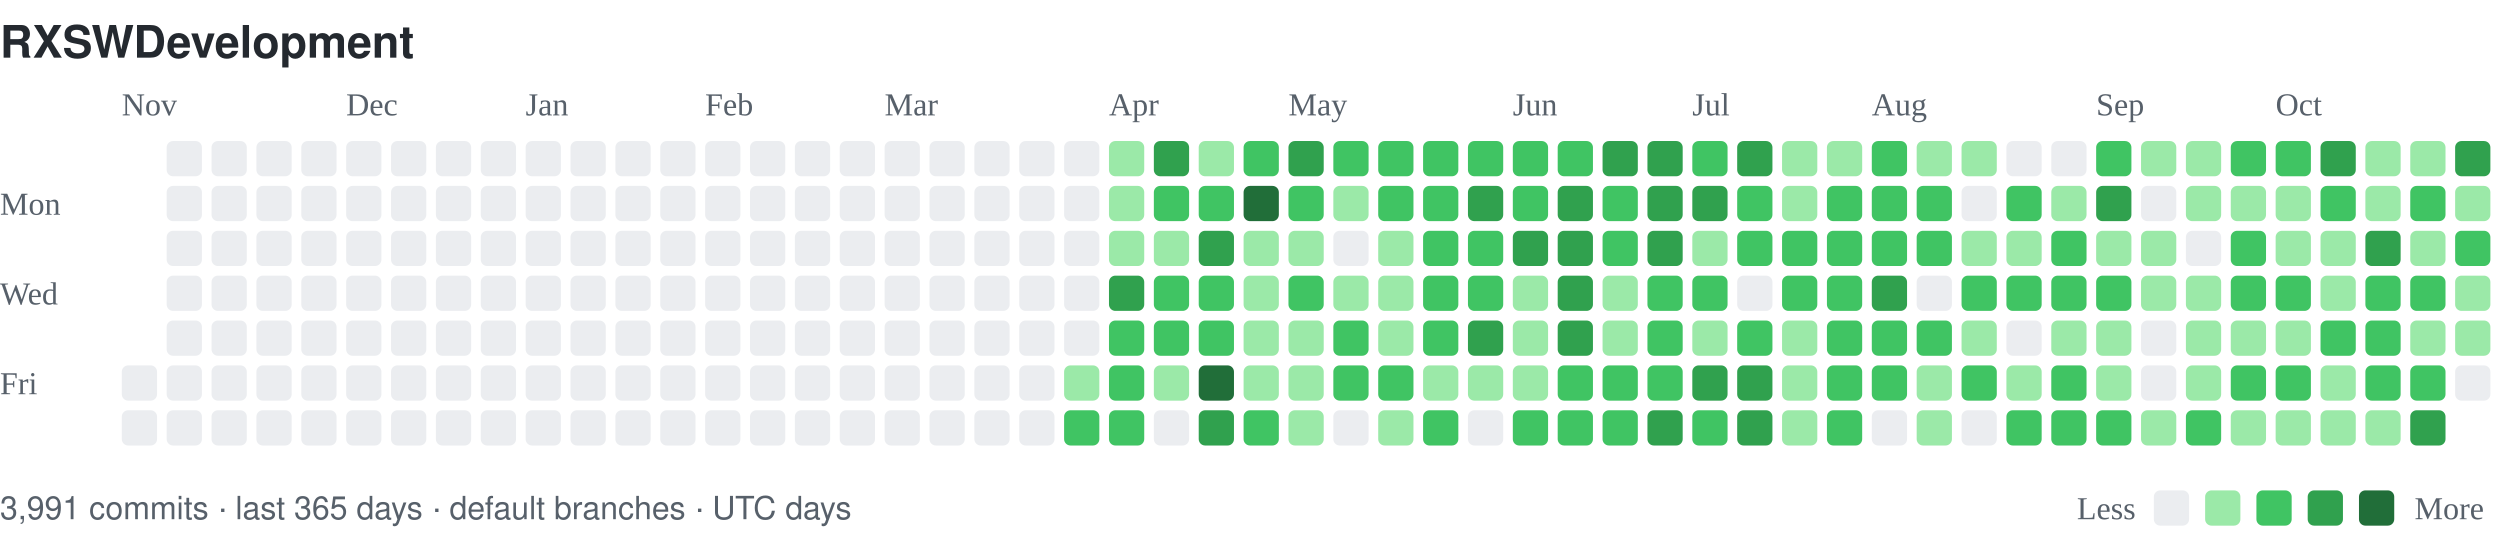
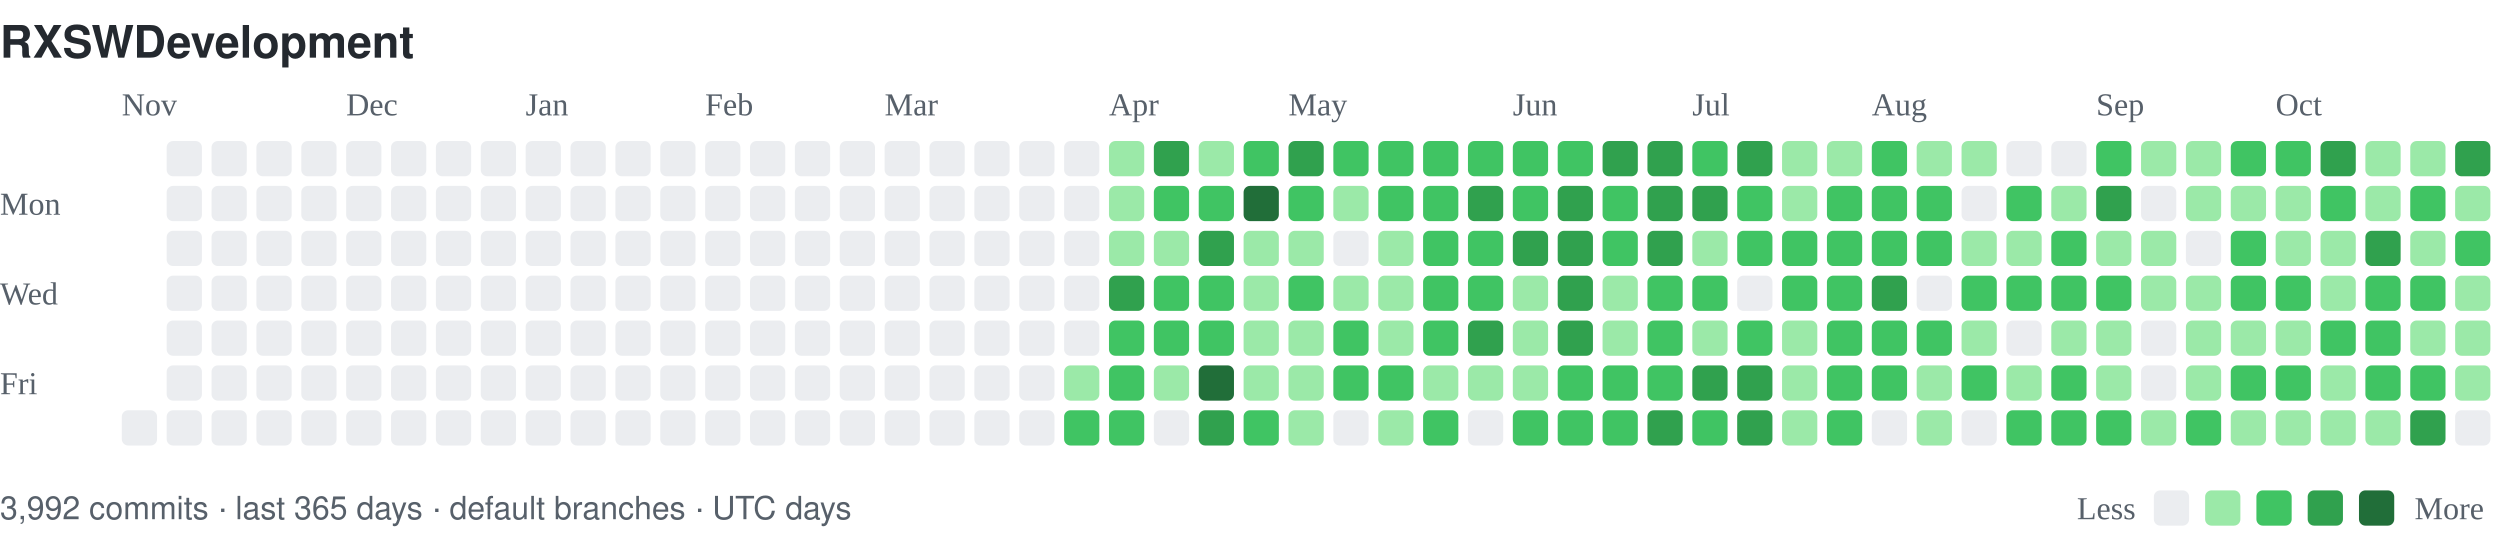
<svg xmlns="http://www.w3.org/2000/svg" width="780" height="170" viewBox="0 0 780 170" role="img">
  <text x="0" y="18" font-size="14" font-weight="600" fill="#24292f" font-family="ui-sans-serif,-apple-system,Segoe UI,Helvetica,Arial,sans-serif">RXSWDevelopment</text>
  <text x="0" y="67" font-size="10" fill="#57606a">Mon</text>
  <text x="0" y="95" font-size="10" fill="#57606a">Wed</text>
  <text x="0" y="123" font-size="10" fill="#57606a">Fri</text>
  <text x="38" y="36" font-size="10" fill="#57606a">Nov</text>
-   <rect x="38" y="114" width="11" height="11" rx="2" fill="#ebedf0" />
  <rect x="38" y="128" width="11" height="11" rx="2" fill="#ebedf0" />
  <rect x="52" y="44" width="11" height="11" rx="2" fill="#ebedf0" />
  <rect x="52" y="58" width="11" height="11" rx="2" fill="#ebedf0" />
  <rect x="52" y="72" width="11" height="11" rx="2" fill="#ebedf0" />
  <rect x="52" y="86" width="11" height="11" rx="2" fill="#ebedf0" />
  <rect x="52" y="100" width="11" height="11" rx="2" fill="#ebedf0" />
  <rect x="52" y="114" width="11" height="11" rx="2" fill="#ebedf0" />
  <rect x="52" y="128" width="11" height="11" rx="2" fill="#ebedf0" />
  <rect x="66" y="44" width="11" height="11" rx="2" fill="#ebedf0" />
  <rect x="66" y="58" width="11" height="11" rx="2" fill="#ebedf0" />
  <rect x="66" y="72" width="11" height="11" rx="2" fill="#ebedf0" />
  <rect x="66" y="86" width="11" height="11" rx="2" fill="#ebedf0" />
  <rect x="66" y="100" width="11" height="11" rx="2" fill="#ebedf0" />
  <rect x="66" y="114" width="11" height="11" rx="2" fill="#ebedf0" />
  <rect x="66" y="128" width="11" height="11" rx="2" fill="#ebedf0" />
  <rect x="80" y="44" width="11" height="11" rx="2" fill="#ebedf0" />
  <rect x="80" y="58" width="11" height="11" rx="2" fill="#ebedf0" />
  <rect x="80" y="72" width="11" height="11" rx="2" fill="#ebedf0" />
  <rect x="80" y="86" width="11" height="11" rx="2" fill="#ebedf0" />
  <rect x="80" y="100" width="11" height="11" rx="2" fill="#ebedf0" />
  <rect x="80" y="114" width="11" height="11" rx="2" fill="#ebedf0" />
  <rect x="80" y="128" width="11" height="11" rx="2" fill="#ebedf0" />
  <rect x="94" y="44" width="11" height="11" rx="2" fill="#ebedf0" />
  <rect x="94" y="58" width="11" height="11" rx="2" fill="#ebedf0" />
  <rect x="94" y="72" width="11" height="11" rx="2" fill="#ebedf0" />
  <rect x="94" y="86" width="11" height="11" rx="2" fill="#ebedf0" />
  <rect x="94" y="100" width="11" height="11" rx="2" fill="#ebedf0" />
  <rect x="94" y="114" width="11" height="11" rx="2" fill="#ebedf0" />
  <rect x="94" y="128" width="11" height="11" rx="2" fill="#ebedf0" />
  <text x="108" y="36" font-size="10" fill="#57606a">Dec</text>
  <rect x="108" y="44" width="11" height="11" rx="2" fill="#ebedf0" />
  <rect x="108" y="58" width="11" height="11" rx="2" fill="#ebedf0" />
  <rect x="108" y="72" width="11" height="11" rx="2" fill="#ebedf0" />
  <rect x="108" y="86" width="11" height="11" rx="2" fill="#ebedf0" />
  <rect x="108" y="100" width="11" height="11" rx="2" fill="#ebedf0" />
  <rect x="108" y="114" width="11" height="11" rx="2" fill="#ebedf0" />
  <rect x="108" y="128" width="11" height="11" rx="2" fill="#ebedf0" />
  <rect x="122" y="44" width="11" height="11" rx="2" fill="#ebedf0" />
  <rect x="122" y="58" width="11" height="11" rx="2" fill="#ebedf0" />
  <rect x="122" y="72" width="11" height="11" rx="2" fill="#ebedf0" />
  <rect x="122" y="86" width="11" height="11" rx="2" fill="#ebedf0" />
  <rect x="122" y="100" width="11" height="11" rx="2" fill="#ebedf0" />
  <rect x="122" y="114" width="11" height="11" rx="2" fill="#ebedf0" />
  <rect x="122" y="128" width="11" height="11" rx="2" fill="#ebedf0" />
  <rect x="136" y="44" width="11" height="11" rx="2" fill="#ebedf0" />
  <rect x="136" y="58" width="11" height="11" rx="2" fill="#ebedf0" />
  <rect x="136" y="72" width="11" height="11" rx="2" fill="#ebedf0" />
  <rect x="136" y="86" width="11" height="11" rx="2" fill="#ebedf0" />
  <rect x="136" y="100" width="11" height="11" rx="2" fill="#ebedf0" />
  <rect x="136" y="114" width="11" height="11" rx="2" fill="#ebedf0" />
  <rect x="136" y="128" width="11" height="11" rx="2" fill="#ebedf0" />
  <rect x="150" y="44" width="11" height="11" rx="2" fill="#ebedf0" />
  <rect x="150" y="58" width="11" height="11" rx="2" fill="#ebedf0" />
  <rect x="150" y="72" width="11" height="11" rx="2" fill="#ebedf0" />
  <rect x="150" y="86" width="11" height="11" rx="2" fill="#ebedf0" />
  <rect x="150" y="100" width="11" height="11" rx="2" fill="#ebedf0" />
  <rect x="150" y="114" width="11" height="11" rx="2" fill="#ebedf0" />
  <rect x="150" y="128" width="11" height="11" rx="2" fill="#ebedf0" />
  <text x="164" y="36" font-size="10" fill="#57606a">Jan</text>
  <rect x="164" y="44" width="11" height="11" rx="2" fill="#ebedf0" />
  <rect x="164" y="58" width="11" height="11" rx="2" fill="#ebedf0" />
  <rect x="164" y="72" width="11" height="11" rx="2" fill="#ebedf0" />
  <rect x="164" y="86" width="11" height="11" rx="2" fill="#ebedf0" />
  <rect x="164" y="100" width="11" height="11" rx="2" fill="#ebedf0" />
  <rect x="164" y="114" width="11" height="11" rx="2" fill="#ebedf0" />
  <rect x="164" y="128" width="11" height="11" rx="2" fill="#ebedf0" />
  <rect x="178" y="44" width="11" height="11" rx="2" fill="#ebedf0" />
  <rect x="178" y="58" width="11" height="11" rx="2" fill="#ebedf0" />
  <rect x="178" y="72" width="11" height="11" rx="2" fill="#ebedf0" />
  <rect x="178" y="86" width="11" height="11" rx="2" fill="#ebedf0" />
  <rect x="178" y="100" width="11" height="11" rx="2" fill="#ebedf0" />
  <rect x="178" y="114" width="11" height="11" rx="2" fill="#ebedf0" />
  <rect x="178" y="128" width="11" height="11" rx="2" fill="#ebedf0" />
  <rect x="192" y="44" width="11" height="11" rx="2" fill="#ebedf0" />
  <rect x="192" y="58" width="11" height="11" rx="2" fill="#ebedf0" />
  <rect x="192" y="72" width="11" height="11" rx="2" fill="#ebedf0" />
  <rect x="192" y="86" width="11" height="11" rx="2" fill="#ebedf0" />
  <rect x="192" y="100" width="11" height="11" rx="2" fill="#ebedf0" />
  <rect x="192" y="114" width="11" height="11" rx="2" fill="#ebedf0" />
  <rect x="192" y="128" width="11" height="11" rx="2" fill="#ebedf0" />
  <rect x="206" y="44" width="11" height="11" rx="2" fill="#ebedf0" />
  <rect x="206" y="58" width="11" height="11" rx="2" fill="#ebedf0" />
  <rect x="206" y="72" width="11" height="11" rx="2" fill="#ebedf0" />
  <rect x="206" y="86" width="11" height="11" rx="2" fill="#ebedf0" />
  <rect x="206" y="100" width="11" height="11" rx="2" fill="#ebedf0" />
  <rect x="206" y="114" width="11" height="11" rx="2" fill="#ebedf0" />
  <rect x="206" y="128" width="11" height="11" rx="2" fill="#ebedf0" />
  <text x="220" y="36" font-size="10" fill="#57606a">Feb</text>
  <rect x="220" y="44" width="11" height="11" rx="2" fill="#ebedf0" />
  <rect x="220" y="58" width="11" height="11" rx="2" fill="#ebedf0" />
  <rect x="220" y="72" width="11" height="11" rx="2" fill="#ebedf0" />
  <rect x="220" y="86" width="11" height="11" rx="2" fill="#ebedf0" />
  <rect x="220" y="100" width="11" height="11" rx="2" fill="#ebedf0" />
  <rect x="220" y="114" width="11" height="11" rx="2" fill="#ebedf0" />
  <rect x="220" y="128" width="11" height="11" rx="2" fill="#ebedf0" />
  <rect x="234" y="44" width="11" height="11" rx="2" fill="#ebedf0" />
  <rect x="234" y="58" width="11" height="11" rx="2" fill="#ebedf0" />
  <rect x="234" y="72" width="11" height="11" rx="2" fill="#ebedf0" />
  <rect x="234" y="86" width="11" height="11" rx="2" fill="#ebedf0" />
  <rect x="234" y="100" width="11" height="11" rx="2" fill="#ebedf0" />
  <rect x="234" y="114" width="11" height="11" rx="2" fill="#ebedf0" />
  <rect x="234" y="128" width="11" height="11" rx="2" fill="#ebedf0" />
  <rect x="248" y="44" width="11" height="11" rx="2" fill="#ebedf0" />
  <rect x="248" y="58" width="11" height="11" rx="2" fill="#ebedf0" />
  <rect x="248" y="72" width="11" height="11" rx="2" fill="#ebedf0" />
  <rect x="248" y="86" width="11" height="11" rx="2" fill="#ebedf0" />
  <rect x="248" y="100" width="11" height="11" rx="2" fill="#ebedf0" />
  <rect x="248" y="114" width="11" height="11" rx="2" fill="#ebedf0" />
  <rect x="248" y="128" width="11" height="11" rx="2" fill="#ebedf0" />
  <rect x="262" y="44" width="11" height="11" rx="2" fill="#ebedf0" />
  <rect x="262" y="58" width="11" height="11" rx="2" fill="#ebedf0" />
  <rect x="262" y="72" width="11" height="11" rx="2" fill="#ebedf0" />
  <rect x="262" y="86" width="11" height="11" rx="2" fill="#ebedf0" />
  <rect x="262" y="100" width="11" height="11" rx="2" fill="#ebedf0" />
  <rect x="262" y="114" width="11" height="11" rx="2" fill="#ebedf0" />
  <rect x="262" y="128" width="11" height="11" rx="2" fill="#ebedf0" />
  <text x="276" y="36" font-size="10" fill="#57606a">Mar</text>
  <rect x="276" y="44" width="11" height="11" rx="2" fill="#ebedf0" />
  <rect x="276" y="58" width="11" height="11" rx="2" fill="#ebedf0" />
  <rect x="276" y="72" width="11" height="11" rx="2" fill="#ebedf0" />
  <rect x="276" y="86" width="11" height="11" rx="2" fill="#ebedf0" />
  <rect x="276" y="100" width="11" height="11" rx="2" fill="#ebedf0" />
  <rect x="276" y="114" width="11" height="11" rx="2" fill="#ebedf0" />
  <rect x="276" y="128" width="11" height="11" rx="2" fill="#ebedf0" />
  <rect x="290" y="44" width="11" height="11" rx="2" fill="#ebedf0" />
  <rect x="290" y="58" width="11" height="11" rx="2" fill="#ebedf0" />
  <rect x="290" y="72" width="11" height="11" rx="2" fill="#ebedf0" />
  <rect x="290" y="86" width="11" height="11" rx="2" fill="#ebedf0" />
  <rect x="290" y="100" width="11" height="11" rx="2" fill="#ebedf0" />
  <rect x="290" y="114" width="11" height="11" rx="2" fill="#ebedf0" />
  <rect x="290" y="128" width="11" height="11" rx="2" fill="#ebedf0" />
  <rect x="304" y="44" width="11" height="11" rx="2" fill="#ebedf0" />
  <rect x="304" y="58" width="11" height="11" rx="2" fill="#ebedf0" />
  <rect x="304" y="72" width="11" height="11" rx="2" fill="#ebedf0" />
  <rect x="304" y="86" width="11" height="11" rx="2" fill="#ebedf0" />
  <rect x="304" y="100" width="11" height="11" rx="2" fill="#ebedf0" />
  <rect x="304" y="114" width="11" height="11" rx="2" fill="#ebedf0" />
  <rect x="304" y="128" width="11" height="11" rx="2" fill="#ebedf0" />
  <rect x="318" y="44" width="11" height="11" rx="2" fill="#ebedf0" />
  <rect x="318" y="58" width="11" height="11" rx="2" fill="#ebedf0" />
  <rect x="318" y="72" width="11" height="11" rx="2" fill="#ebedf0" />
  <rect x="318" y="86" width="11" height="11" rx="2" fill="#ebedf0" />
  <rect x="318" y="100" width="11" height="11" rx="2" fill="#ebedf0" />
  <rect x="318" y="114" width="11" height="11" rx="2" fill="#ebedf0" />
  <rect x="318" y="128" width="11" height="11" rx="2" fill="#ebedf0" />
  <rect x="332" y="44" width="11" height="11" rx="2" fill="#ebedf0" />
  <rect x="332" y="58" width="11" height="11" rx="2" fill="#ebedf0" />
  <rect x="332" y="72" width="11" height="11" rx="2" fill="#ebedf0" />
  <rect x="332" y="86" width="11" height="11" rx="2" fill="#ebedf0" />
  <rect x="332" y="100" width="11" height="11" rx="2" fill="#ebedf0" />
  <rect x="332" y="114" width="11" height="11" rx="2" fill="#9be9a8" />
  <rect x="332" y="128" width="11" height="11" rx="2" fill="#40c463" />
  <text x="346" y="36" font-size="10" fill="#57606a">Apr</text>
  <rect x="346" y="44" width="11" height="11" rx="2" fill="#9be9a8" />
  <rect x="346" y="58" width="11" height="11" rx="2" fill="#9be9a8" />
  <rect x="346" y="72" width="11" height="11" rx="2" fill="#9be9a8" />
  <rect x="346" y="86" width="11" height="11" rx="2" fill="#30a14e" />
  <rect x="346" y="100" width="11" height="11" rx="2" fill="#40c463" />
  <rect x="346" y="114" width="11" height="11" rx="2" fill="#40c463" />
  <rect x="346" y="128" width="11" height="11" rx="2" fill="#40c463" />
  <rect x="360" y="44" width="11" height="11" rx="2" fill="#30a14e" />
  <rect x="360" y="58" width="11" height="11" rx="2" fill="#40c463" />
  <rect x="360" y="72" width="11" height="11" rx="2" fill="#9be9a8" />
  <rect x="360" y="86" width="11" height="11" rx="2" fill="#40c463" />
  <rect x="360" y="100" width="11" height="11" rx="2" fill="#40c463" />
  <rect x="360" y="114" width="11" height="11" rx="2" fill="#9be9a8" />
  <rect x="360" y="128" width="11" height="11" rx="2" fill="#ebedf0" />
  <rect x="374" y="44" width="11" height="11" rx="2" fill="#9be9a8" />
  <rect x="374" y="58" width="11" height="11" rx="2" fill="#40c463" />
  <rect x="374" y="72" width="11" height="11" rx="2" fill="#30a14e" />
  <rect x="374" y="86" width="11" height="11" rx="2" fill="#40c463" />
  <rect x="374" y="100" width="11" height="11" rx="2" fill="#40c463" />
  <rect x="374" y="114" width="11" height="11" rx="2" fill="#216e39" />
  <rect x="374" y="128" width="11" height="11" rx="2" fill="#30a14e" />
  <rect x="388" y="44" width="11" height="11" rx="2" fill="#40c463" />
  <rect x="388" y="58" width="11" height="11" rx="2" fill="#216e39" />
  <rect x="388" y="72" width="11" height="11" rx="2" fill="#9be9a8" />
  <rect x="388" y="86" width="11" height="11" rx="2" fill="#9be9a8" />
  <rect x="388" y="100" width="11" height="11" rx="2" fill="#9be9a8" />
  <rect x="388" y="114" width="11" height="11" rx="2" fill="#9be9a8" />
  <rect x="388" y="128" width="11" height="11" rx="2" fill="#40c463" />
  <text x="402" y="36" font-size="10" fill="#57606a">May</text>
  <rect x="402" y="44" width="11" height="11" rx="2" fill="#30a14e" />
  <rect x="402" y="58" width="11" height="11" rx="2" fill="#40c463" />
  <rect x="402" y="72" width="11" height="11" rx="2" fill="#9be9a8" />
  <rect x="402" y="86" width="11" height="11" rx="2" fill="#40c463" />
  <rect x="402" y="100" width="11" height="11" rx="2" fill="#9be9a8" />
  <rect x="402" y="114" width="11" height="11" rx="2" fill="#9be9a8" />
  <rect x="402" y="128" width="11" height="11" rx="2" fill="#9be9a8" />
  <rect x="416" y="44" width="11" height="11" rx="2" fill="#40c463" />
  <rect x="416" y="58" width="11" height="11" rx="2" fill="#9be9a8" />
  <rect x="416" y="72" width="11" height="11" rx="2" fill="#ebedf0" />
  <rect x="416" y="86" width="11" height="11" rx="2" fill="#9be9a8" />
  <rect x="416" y="100" width="11" height="11" rx="2" fill="#40c463" />
  <rect x="416" y="114" width="11" height="11" rx="2" fill="#40c463" />
  <rect x="416" y="128" width="11" height="11" rx="2" fill="#ebedf0" />
  <rect x="430" y="44" width="11" height="11" rx="2" fill="#40c463" />
  <rect x="430" y="58" width="11" height="11" rx="2" fill="#40c463" />
  <rect x="430" y="72" width="11" height="11" rx="2" fill="#9be9a8" />
  <rect x="430" y="86" width="11" height="11" rx="2" fill="#9be9a8" />
  <rect x="430" y="100" width="11" height="11" rx="2" fill="#9be9a8" />
  <rect x="430" y="114" width="11" height="11" rx="2" fill="#40c463" />
  <rect x="430" y="128" width="11" height="11" rx="2" fill="#9be9a8" />
  <rect x="444" y="44" width="11" height="11" rx="2" fill="#40c463" />
  <rect x="444" y="58" width="11" height="11" rx="2" fill="#40c463" />
  <rect x="444" y="72" width="11" height="11" rx="2" fill="#40c463" />
  <rect x="444" y="86" width="11" height="11" rx="2" fill="#40c463" />
  <rect x="444" y="100" width="11" height="11" rx="2" fill="#40c463" />
  <rect x="444" y="114" width="11" height="11" rx="2" fill="#9be9a8" />
  <rect x="444" y="128" width="11" height="11" rx="2" fill="#40c463" />
  <rect x="458" y="44" width="11" height="11" rx="2" fill="#40c463" />
  <rect x="458" y="58" width="11" height="11" rx="2" fill="#30a14e" />
  <rect x="458" y="72" width="11" height="11" rx="2" fill="#40c463" />
  <rect x="458" y="86" width="11" height="11" rx="2" fill="#40c463" />
  <rect x="458" y="100" width="11" height="11" rx="2" fill="#30a14e" />
  <rect x="458" y="114" width="11" height="11" rx="2" fill="#9be9a8" />
  <rect x="458" y="128" width="11" height="11" rx="2" fill="#ebedf0" />
  <text x="472" y="36" font-size="10" fill="#57606a">Jun</text>
  <rect x="472" y="44" width="11" height="11" rx="2" fill="#40c463" />
  <rect x="472" y="58" width="11" height="11" rx="2" fill="#40c463" />
  <rect x="472" y="72" width="11" height="11" rx="2" fill="#30a14e" />
  <rect x="472" y="86" width="11" height="11" rx="2" fill="#9be9a8" />
  <rect x="472" y="100" width="11" height="11" rx="2" fill="#9be9a8" />
  <rect x="472" y="114" width="11" height="11" rx="2" fill="#9be9a8" />
  <rect x="472" y="128" width="11" height="11" rx="2" fill="#40c463" />
  <rect x="486" y="44" width="11" height="11" rx="2" fill="#40c463" />
  <rect x="486" y="58" width="11" height="11" rx="2" fill="#30a14e" />
  <rect x="486" y="72" width="11" height="11" rx="2" fill="#30a14e" />
  <rect x="486" y="86" width="11" height="11" rx="2" fill="#30a14e" />
  <rect x="486" y="100" width="11" height="11" rx="2" fill="#30a14e" />
  <rect x="486" y="114" width="11" height="11" rx="2" fill="#40c463" />
  <rect x="486" y="128" width="11" height="11" rx="2" fill="#40c463" />
  <rect x="500" y="44" width="11" height="11" rx="2" fill="#30a14e" />
  <rect x="500" y="58" width="11" height="11" rx="2" fill="#40c463" />
  <rect x="500" y="72" width="11" height="11" rx="2" fill="#40c463" />
  <rect x="500" y="86" width="11" height="11" rx="2" fill="#9be9a8" />
  <rect x="500" y="100" width="11" height="11" rx="2" fill="#9be9a8" />
  <rect x="500" y="114" width="11" height="11" rx="2" fill="#40c463" />
  <rect x="500" y="128" width="11" height="11" rx="2" fill="#40c463" />
  <rect x="514" y="44" width="11" height="11" rx="2" fill="#30a14e" />
  <rect x="514" y="58" width="11" height="11" rx="2" fill="#30a14e" />
  <rect x="514" y="72" width="11" height="11" rx="2" fill="#30a14e" />
  <rect x="514" y="86" width="11" height="11" rx="2" fill="#40c463" />
  <rect x="514" y="100" width="11" height="11" rx="2" fill="#40c463" />
  <rect x="514" y="114" width="11" height="11" rx="2" fill="#40c463" />
  <rect x="514" y="128" width="11" height="11" rx="2" fill="#30a14e" />
  <text x="528" y="36" font-size="10" fill="#57606a">Jul</text>
  <rect x="528" y="44" width="11" height="11" rx="2" fill="#40c463" />
  <rect x="528" y="58" width="11" height="11" rx="2" fill="#30a14e" />
  <rect x="528" y="72" width="11" height="11" rx="2" fill="#9be9a8" />
  <rect x="528" y="86" width="11" height="11" rx="2" fill="#40c463" />
  <rect x="528" y="100" width="11" height="11" rx="2" fill="#9be9a8" />
  <rect x="528" y="114" width="11" height="11" rx="2" fill="#30a14e" />
  <rect x="528" y="128" width="11" height="11" rx="2" fill="#40c463" />
  <rect x="542" y="44" width="11" height="11" rx="2" fill="#30a14e" />
  <rect x="542" y="58" width="11" height="11" rx="2" fill="#40c463" />
  <rect x="542" y="72" width="11" height="11" rx="2" fill="#40c463" />
  <rect x="542" y="86" width="11" height="11" rx="2" fill="#ebedf0" />
  <rect x="542" y="100" width="11" height="11" rx="2" fill="#40c463" />
  <rect x="542" y="114" width="11" height="11" rx="2" fill="#30a14e" />
  <rect x="542" y="128" width="11" height="11" rx="2" fill="#30a14e" />
  <rect x="556" y="44" width="11" height="11" rx="2" fill="#9be9a8" />
  <rect x="556" y="58" width="11" height="11" rx="2" fill="#9be9a8" />
  <rect x="556" y="72" width="11" height="11" rx="2" fill="#40c463" />
  <rect x="556" y="86" width="11" height="11" rx="2" fill="#40c463" />
  <rect x="556" y="100" width="11" height="11" rx="2" fill="#9be9a8" />
  <rect x="556" y="114" width="11" height="11" rx="2" fill="#9be9a8" />
  <rect x="556" y="128" width="11" height="11" rx="2" fill="#9be9a8" />
  <rect x="570" y="44" width="11" height="11" rx="2" fill="#9be9a8" />
  <rect x="570" y="58" width="11" height="11" rx="2" fill="#40c463" />
  <rect x="570" y="72" width="11" height="11" rx="2" fill="#40c463" />
  <rect x="570" y="86" width="11" height="11" rx="2" fill="#40c463" />
  <rect x="570" y="100" width="11" height="11" rx="2" fill="#40c463" />
  <rect x="570" y="114" width="11" height="11" rx="2" fill="#40c463" />
  <rect x="570" y="128" width="11" height="11" rx="2" fill="#40c463" />
  <text x="584" y="36" font-size="10" fill="#57606a">Aug</text>
  <rect x="584" y="44" width="11" height="11" rx="2" fill="#40c463" />
  <rect x="584" y="58" width="11" height="11" rx="2" fill="#40c463" />
  <rect x="584" y="72" width="11" height="11" rx="2" fill="#40c463" />
  <rect x="584" y="86" width="11" height="11" rx="2" fill="#30a14e" />
  <rect x="584" y="100" width="11" height="11" rx="2" fill="#40c463" />
  <rect x="584" y="114" width="11" height="11" rx="2" fill="#40c463" />
  <rect x="584" y="128" width="11" height="11" rx="2" fill="#ebedf0" />
  <rect x="598" y="44" width="11" height="11" rx="2" fill="#9be9a8" />
  <rect x="598" y="58" width="11" height="11" rx="2" fill="#40c463" />
  <rect x="598" y="72" width="11" height="11" rx="2" fill="#40c463" />
  <rect x="598" y="86" width="11" height="11" rx="2" fill="#ebedf0" />
  <rect x="598" y="100" width="11" height="11" rx="2" fill="#40c463" />
  <rect x="598" y="114" width="11" height="11" rx="2" fill="#9be9a8" />
  <rect x="598" y="128" width="11" height="11" rx="2" fill="#9be9a8" />
  <rect x="612" y="44" width="11" height="11" rx="2" fill="#9be9a8" />
  <rect x="612" y="58" width="11" height="11" rx="2" fill="#ebedf0" />
  <rect x="612" y="72" width="11" height="11" rx="2" fill="#9be9a8" />
  <rect x="612" y="86" width="11" height="11" rx="2" fill="#40c463" />
  <rect x="612" y="100" width="11" height="11" rx="2" fill="#9be9a8" />
  <rect x="612" y="114" width="11" height="11" rx="2" fill="#40c463" />
  <rect x="612" y="128" width="11" height="11" rx="2" fill="#ebedf0" />
  <rect x="626" y="44" width="11" height="11" rx="2" fill="#ebedf0" />
  <rect x="626" y="58" width="11" height="11" rx="2" fill="#40c463" />
  <rect x="626" y="72" width="11" height="11" rx="2" fill="#9be9a8" />
  <rect x="626" y="86" width="11" height="11" rx="2" fill="#40c463" />
  <rect x="626" y="100" width="11" height="11" rx="2" fill="#ebedf0" />
  <rect x="626" y="114" width="11" height="11" rx="2" fill="#9be9a8" />
  <rect x="626" y="128" width="11" height="11" rx="2" fill="#40c463" />
  <rect x="640" y="44" width="11" height="11" rx="2" fill="#ebedf0" />
  <rect x="640" y="58" width="11" height="11" rx="2" fill="#9be9a8" />
  <rect x="640" y="72" width="11" height="11" rx="2" fill="#40c463" />
  <rect x="640" y="86" width="11" height="11" rx="2" fill="#40c463" />
  <rect x="640" y="100" width="11" height="11" rx="2" fill="#9be9a8" />
  <rect x="640" y="114" width="11" height="11" rx="2" fill="#40c463" />
  <rect x="640" y="128" width="11" height="11" rx="2" fill="#40c463" />
  <text x="654" y="36" font-size="10" fill="#57606a">Sep</text>
  <rect x="654" y="44" width="11" height="11" rx="2" fill="#40c463" />
  <rect x="654" y="58" width="11" height="11" rx="2" fill="#30a14e" />
  <rect x="654" y="72" width="11" height="11" rx="2" fill="#9be9a8" />
  <rect x="654" y="86" width="11" height="11" rx="2" fill="#40c463" />
  <rect x="654" y="100" width="11" height="11" rx="2" fill="#9be9a8" />
  <rect x="654" y="114" width="11" height="11" rx="2" fill="#9be9a8" />
  <rect x="654" y="128" width="11" height="11" rx="2" fill="#40c463" />
  <rect x="668" y="44" width="11" height="11" rx="2" fill="#9be9a8" />
  <rect x="668" y="58" width="11" height="11" rx="2" fill="#ebedf0" />
  <rect x="668" y="72" width="11" height="11" rx="2" fill="#9be9a8" />
  <rect x="668" y="86" width="11" height="11" rx="2" fill="#9be9a8" />
  <rect x="668" y="100" width="11" height="11" rx="2" fill="#ebedf0" />
  <rect x="668" y="114" width="11" height="11" rx="2" fill="#ebedf0" />
  <rect x="668" y="128" width="11" height="11" rx="2" fill="#9be9a8" />
  <rect x="682" y="44" width="11" height="11" rx="2" fill="#9be9a8" />
  <rect x="682" y="58" width="11" height="11" rx="2" fill="#9be9a8" />
  <rect x="682" y="72" width="11" height="11" rx="2" fill="#ebedf0" />
  <rect x="682" y="86" width="11" height="11" rx="2" fill="#9be9a8" />
  <rect x="682" y="100" width="11" height="11" rx="2" fill="#9be9a8" />
  <rect x="682" y="114" width="11" height="11" rx="2" fill="#9be9a8" />
  <rect x="682" y="128" width="11" height="11" rx="2" fill="#40c463" />
  <rect x="696" y="44" width="11" height="11" rx="2" fill="#40c463" />
  <rect x="696" y="58" width="11" height="11" rx="2" fill="#9be9a8" />
  <rect x="696" y="72" width="11" height="11" rx="2" fill="#40c463" />
  <rect x="696" y="86" width="11" height="11" rx="2" fill="#40c463" />
  <rect x="696" y="100" width="11" height="11" rx="2" fill="#9be9a8" />
  <rect x="696" y="114" width="11" height="11" rx="2" fill="#40c463" />
  <rect x="696" y="128" width="11" height="11" rx="2" fill="#9be9a8" />
  <text x="710" y="36" font-size="10" fill="#57606a">Oct</text>
  <rect x="710" y="44" width="11" height="11" rx="2" fill="#40c463" />
  <rect x="710" y="58" width="11" height="11" rx="2" fill="#9be9a8" />
  <rect x="710" y="72" width="11" height="11" rx="2" fill="#9be9a8" />
  <rect x="710" y="86" width="11" height="11" rx="2" fill="#40c463" />
  <rect x="710" y="100" width="11" height="11" rx="2" fill="#9be9a8" />
  <rect x="710" y="114" width="11" height="11" rx="2" fill="#40c463" />
  <rect x="710" y="128" width="11" height="11" rx="2" fill="#9be9a8" />
  <rect x="724" y="44" width="11" height="11" rx="2" fill="#30a14e" />
  <rect x="724" y="58" width="11" height="11" rx="2" fill="#40c463" />
  <rect x="724" y="72" width="11" height="11" rx="2" fill="#9be9a8" />
  <rect x="724" y="86" width="11" height="11" rx="2" fill="#9be9a8" />
  <rect x="724" y="100" width="11" height="11" rx="2" fill="#40c463" />
  <rect x="724" y="114" width="11" height="11" rx="2" fill="#9be9a8" />
  <rect x="724" y="128" width="11" height="11" rx="2" fill="#9be9a8" />
  <rect x="738" y="44" width="11" height="11" rx="2" fill="#9be9a8" />
  <rect x="738" y="58" width="11" height="11" rx="2" fill="#9be9a8" />
  <rect x="738" y="72" width="11" height="11" rx="2" fill="#30a14e" />
  <rect x="738" y="86" width="11" height="11" rx="2" fill="#40c463" />
  <rect x="738" y="100" width="11" height="11" rx="2" fill="#40c463" />
  <rect x="738" y="114" width="11" height="11" rx="2" fill="#40c463" />
  <rect x="738" y="128" width="11" height="11" rx="2" fill="#9be9a8" />
  <rect x="752" y="44" width="11" height="11" rx="2" fill="#9be9a8" />
  <rect x="752" y="58" width="11" height="11" rx="2" fill="#40c463" />
  <rect x="752" y="72" width="11" height="11" rx="2" fill="#9be9a8" />
  <rect x="752" y="86" width="11" height="11" rx="2" fill="#40c463" />
  <rect x="752" y="100" width="11" height="11" rx="2" fill="#9be9a8" />
  <rect x="752" y="114" width="11" height="11" rx="2" fill="#40c463" />
  <rect x="752" y="128" width="11" height="11" rx="2" fill="#30a14e" />
  <rect x="766" y="44" width="11" height="11" rx="2" fill="#30a14e" />
  <rect x="766" y="58" width="11" height="11" rx="2" fill="#9be9a8" />
  <rect x="766" y="72" width="11" height="11" rx="2" fill="#40c463" />
  <rect x="766" y="86" width="11" height="11" rx="2" fill="#9be9a8" />
  <rect x="766" y="100" width="11" height="11" rx="2" fill="#9be9a8" />
-   <rect x="766" y="114" width="11" height="11" rx="2" fill="#ebedf0" />
+   <rect x="766" y="114" width="11" height="11" rx="2" fill="#9be9a8" />
+   <rect x="766" y="128" width="11" height="11" rx="2" fill="#ebedf0" />
  <text x="648" y="162" font-size="10" fill="#57606a">Less</text>
  <rect x="672" y="153" width="11" height="11" rx="2" fill="#ebedf0" />
  <rect x="688" y="153" width="11" height="11" rx="2" fill="#9be9a8" />
  <rect x="704" y="153" width="11" height="11" rx="2" fill="#40c463" />
  <rect x="720" y="153" width="11" height="11" rx="2" fill="#30a14e" />
  <rect x="736" y="153" width="11" height="11" rx="2" fill="#216e39" />
  <text x="775" y="162" font-size="10" fill="#57606a" text-anchor="end">More</text>
-   <text x="0" y="162" font-size="10" fill="#57606a" font-family="ui-sans-serif,-apple-system,Segoe UI,Helvetica,Arial,sans-serif">3,991 commits · last 365 days · default branches · UTC days</text>
+   <text x="0" y="162" font-size="10" fill="#57606a" font-family="ui-sans-serif,-apple-system,Segoe UI,Helvetica,Arial,sans-serif">3,992 commits · last 365 days · default branches · UTC days</text>
</svg>
